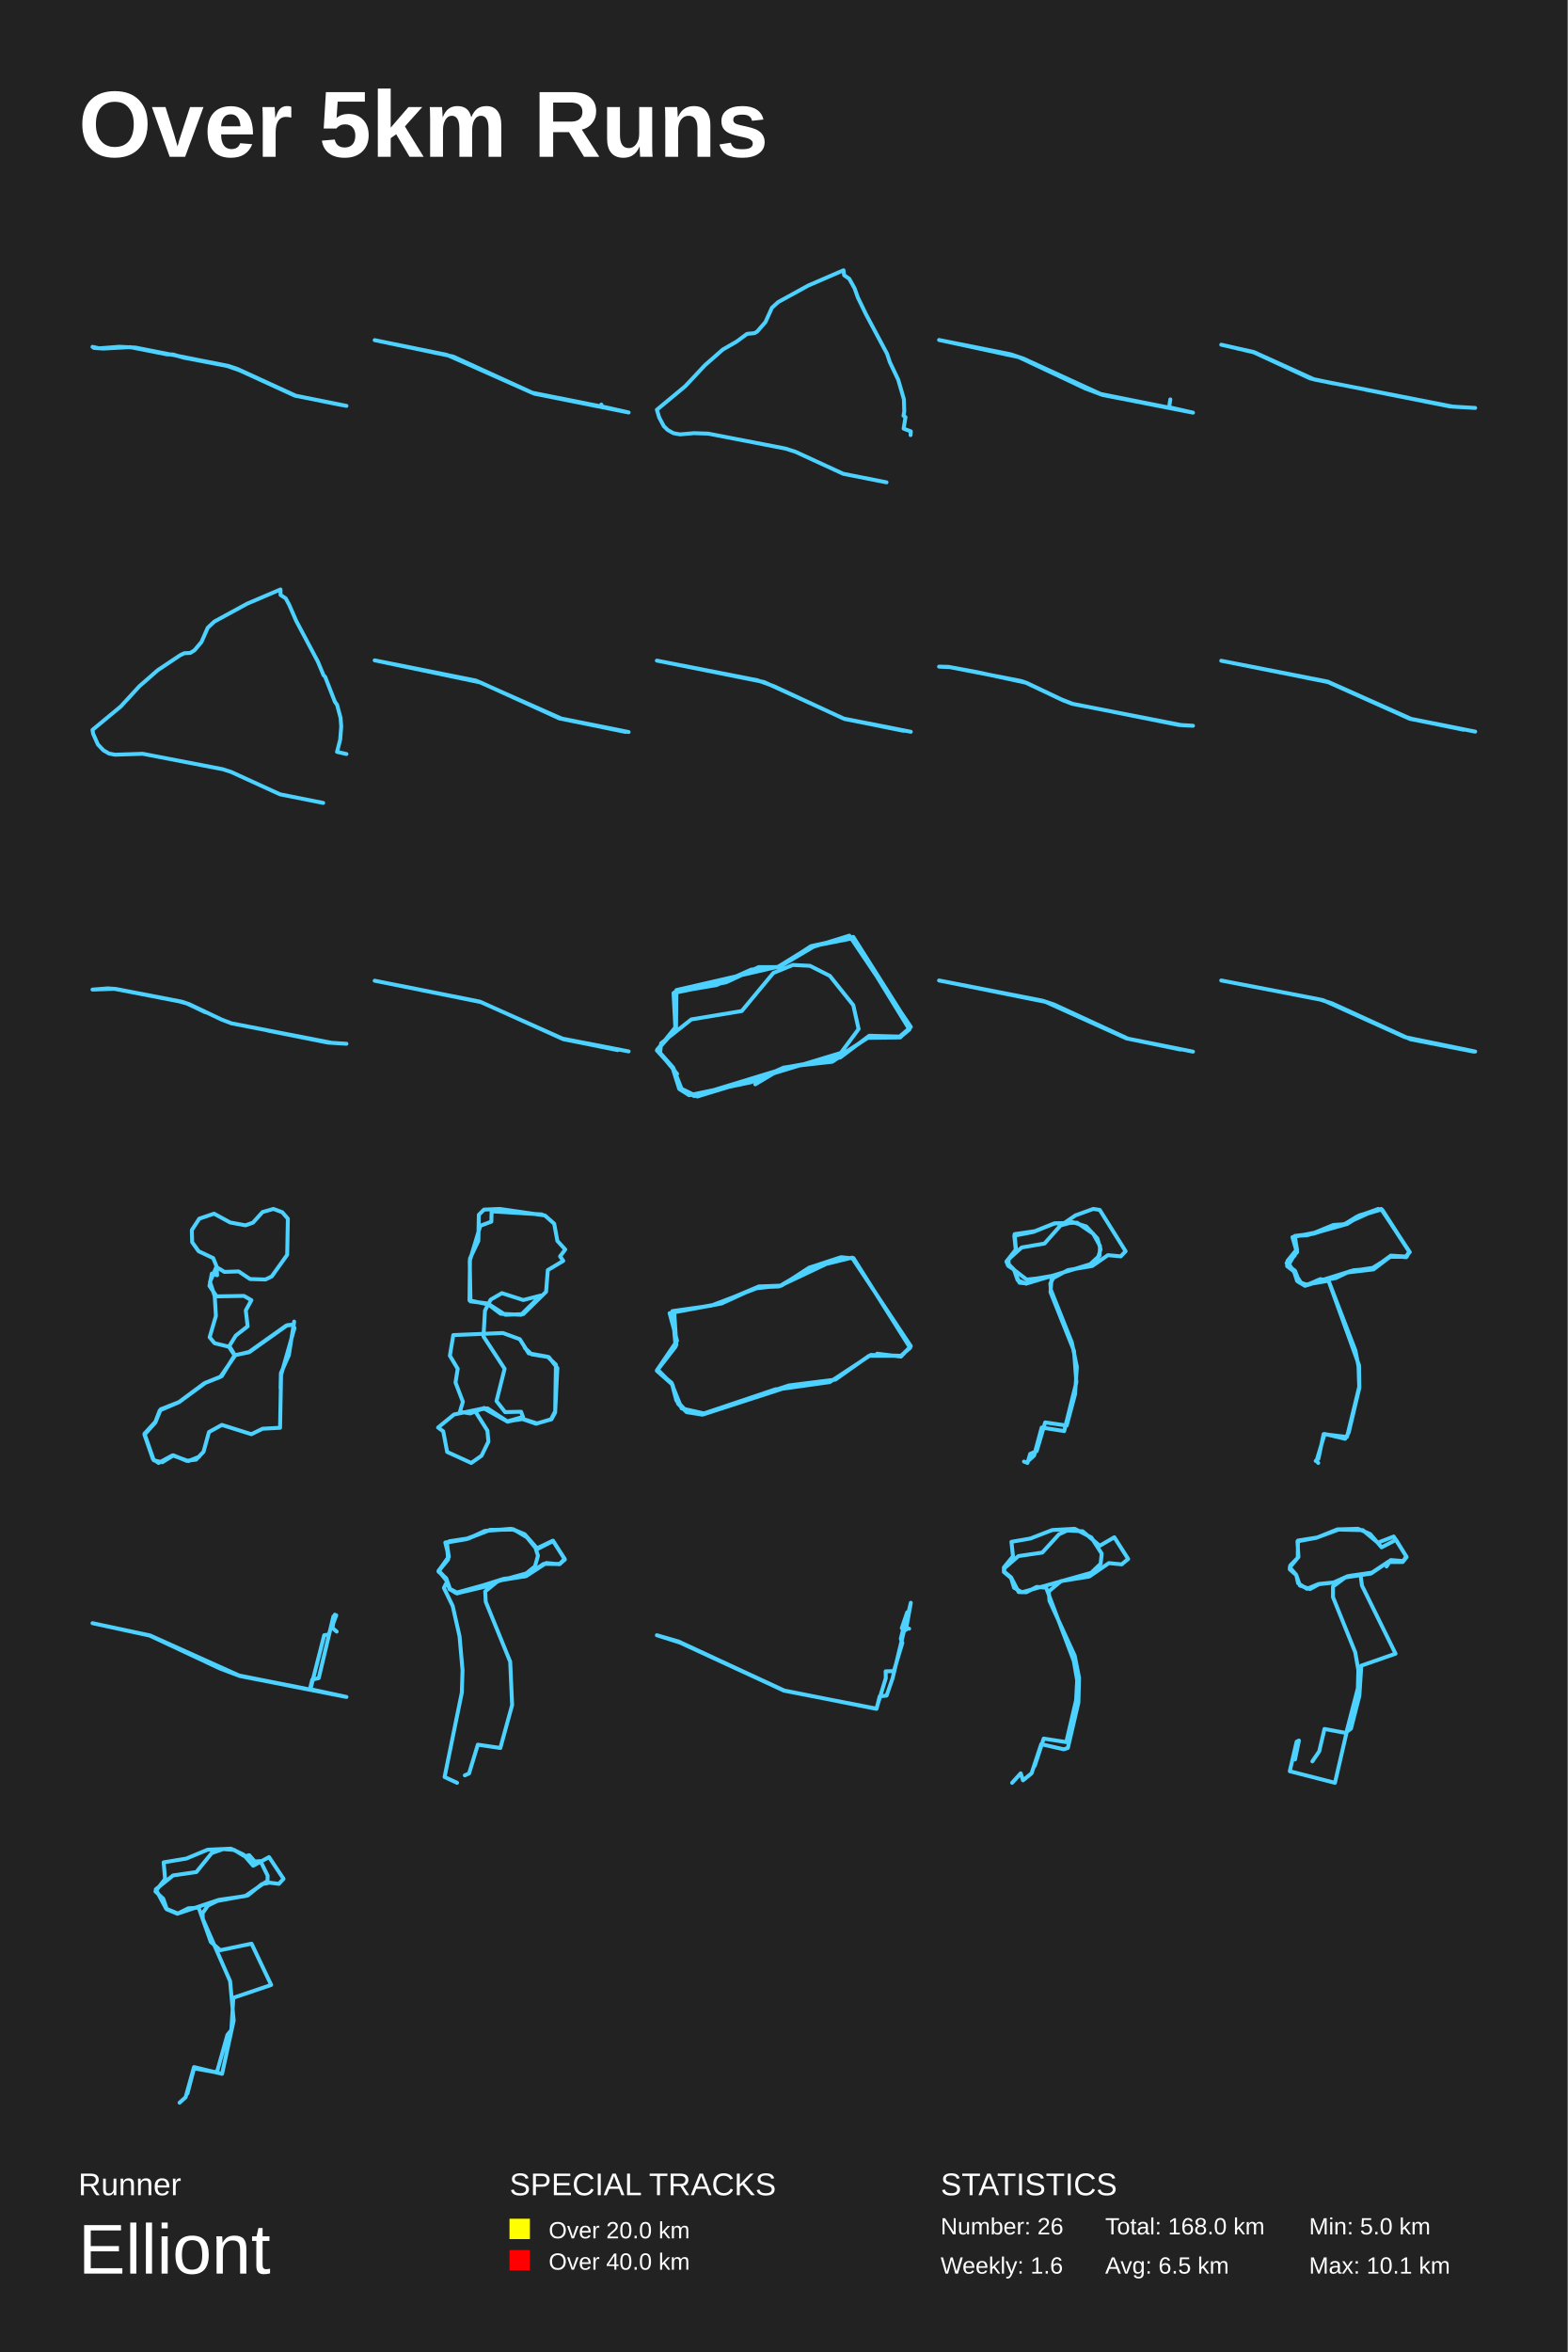
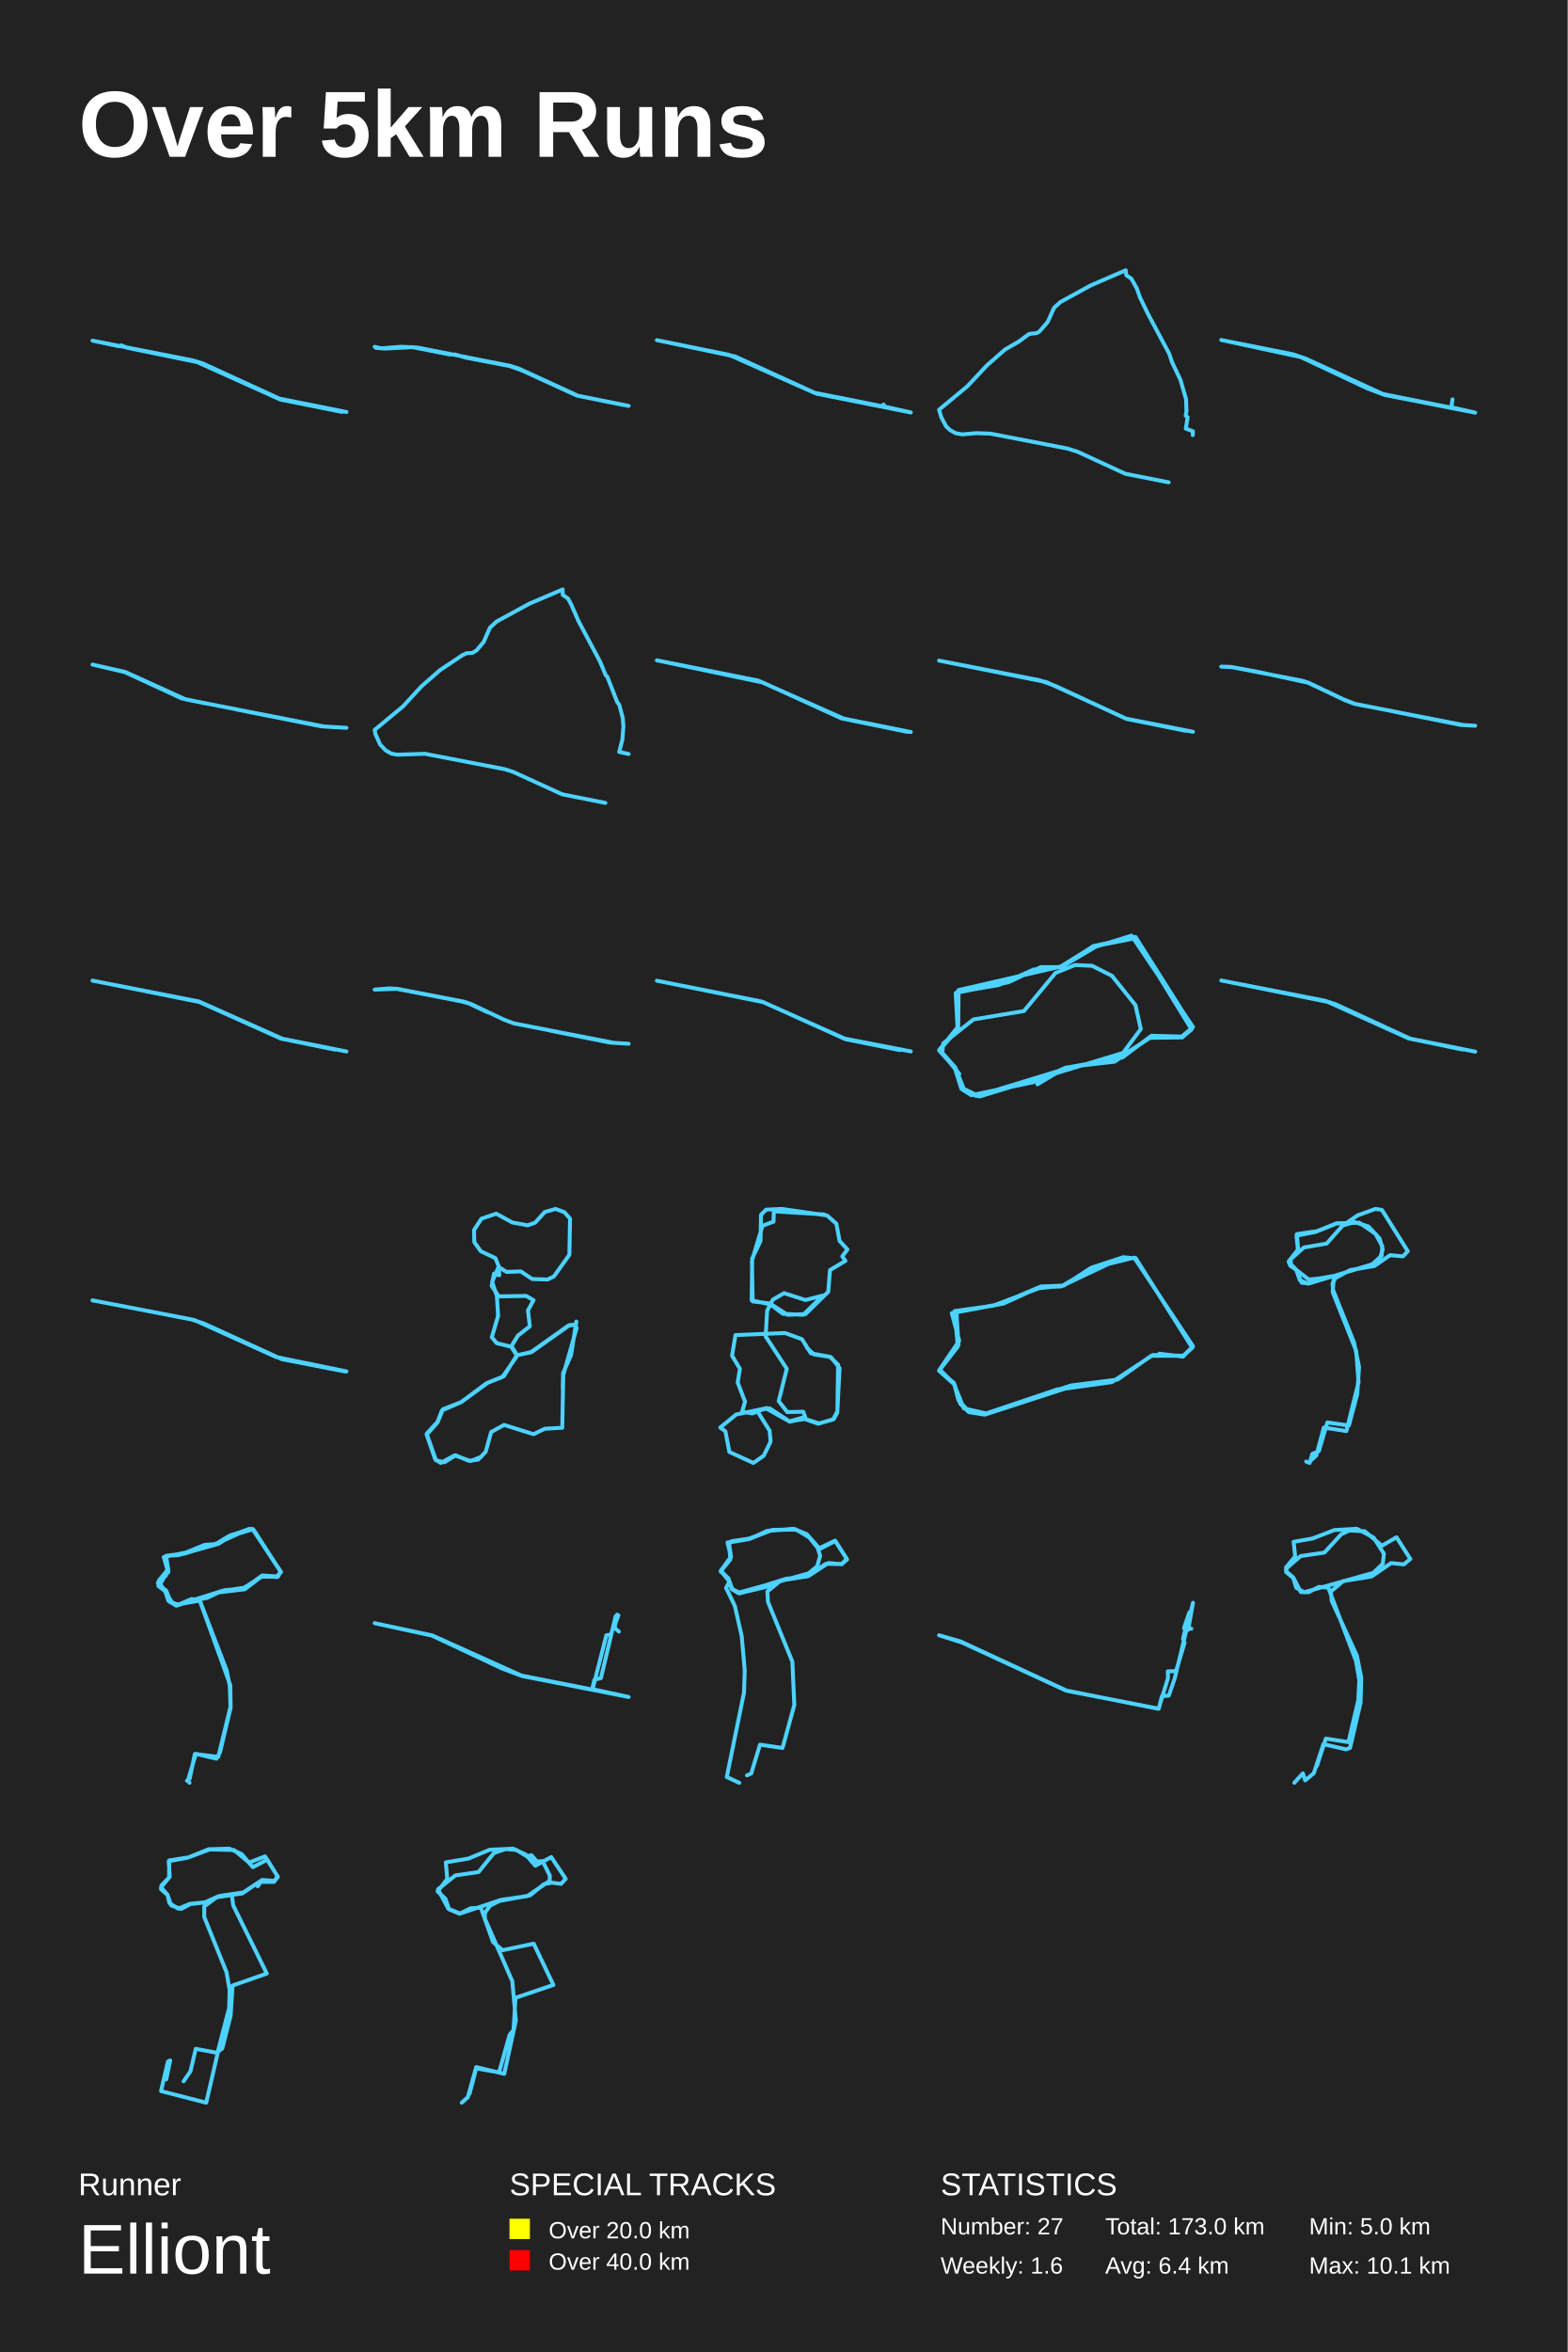
<svg xmlns="http://www.w3.org/2000/svg" baseProfile="full" height="300mm" version="1.1" viewBox="0,0,200,300" width="200mm">
  <defs />
  <rect fill="#222222" height="300" width="200" x="0" y="0" />
  <text fill="#FFFFFF" style="font-size:12px; font-family:Arial; font-weight:bold;" x="10" y="20">Over 5km Runs</text>
  <text fill="#FFFFFF" style="font-size:4px; font-family:Arial" x="10" y="280">Runner</text>
  <text fill="#FFFFFF" style="font-size:9px; font-family:Arial" x="10" y="290">Elliont</text>
  <text fill="#FFFFFF" style="font-size:4px; font-family:Arial" x="65" y="280">SPECIAL TRACKS</text>
  <rect fill="yellow" height="2.6" width="2.6" x="65" y="283" />
  <text fill="#FFFFFF" style="font-size:3px; font-family:Arial" x="70" y="285.5">Over 20.0 km</text>
  <rect fill="red" height="2.6" width="2.6" x="65" y="287" />
  <text fill="#FFFFFF" style="font-size:3px; font-family:Arial" x="70" y="289.5">Over 40.0 km</text>
  <text fill="#FFFFFF" style="font-size:4px; font-family:Arial" x="120" y="280">STATISTICS</text>
-   <text fill="#FFFFFF" style="font-size:3px; font-family:Arial" x="120" y="285">Number: 26</text>
+   <text fill="#FFFFFF" style="font-size:3px; font-family:Arial" x="120" y="285">Number: 27</text>
  <text fill="#FFFFFF" style="font-size:3px; font-family:Arial" x="120" y="290">Weekly: 1.6</text>
-   <text fill="#FFFFFF" style="font-size:3px; font-family:Arial" x="141" y="285">Total: 168.0 km</text>
-   <text fill="#FFFFFF" style="font-size:3px; font-family:Arial" x="141" y="290">Avg: 6.5 km</text>
+   <text fill="#FFFFFF" style="font-size:3px; font-family:Arial" x="141" y="285">Total: 173.0 km</text>
+   <text fill="#FFFFFF" style="font-size:3px; font-family:Arial" x="141" y="290">Avg: 6.4 km</text>
  <text fill="#FFFFFF" style="font-size:3px; font-family:Arial" x="167" y="285">Min: 5.0 km</text>
  <text fill="#FFFFFF" style="font-size:3px; font-family:Arial" x="167" y="290">Max: 10.1 km</text>
-   <polyline fill="none" points="44.2,51.77 37.724,50.473 30.255,47.044 29.135,46.674 17.284,44.334 15.2,44.23 12.665,44.427 11.8,44.241 11.987,44.38 13.176,44.461 16.605,44.276 21.313,45.203 22.069,45.214 23.376,45.608 29.007,46.685 30.57,47.241 37.606,50.462 43.532,51.655" stroke="#4DD2FF" stroke-linecap="round" stroke-linejoin="round" stroke-width="0.5" />
-   <polyline fill="none" points="76.447,51.795 67.849,50.083 57.015,45.266 47.8,43.387 57.812,45.478 68.183,50.219 80.2,52.613 76.717,51.825 76.717,51.598" stroke="#4DD2FF" stroke-linecap="round" stroke-linejoin="round" stroke-width="0.5" />
-   <polyline fill="none" points="113.1,61.524 107.573,60.432 101.488,57.629 100.185,57.213 90.344,55.309 88.548,55.251 86.76,55.406 85.908,55.251 85.202,54.855 84.686,54.362 84.095,53.241 83.8,52.264 87.416,49.267 89.926,46.59 92.222,44.579 93.952,43.583 95.305,42.587 96.265,42.491 96.609,42.278 97.659,41.069 98.479,39.252 99.282,38.527 103.12,36.419 107.614,34.476 107.688,35.104 108.344,35.558 109.025,36.777 109.443,37.947 110.476,40.083 113.166,45.12 113.527,46.203 114.593,48.436 115.314,50.92 115.364,52.467 115.265,53.028 115.519,53.212 115.282,54.671 116.2,55.019 116.167,55.493" stroke="#4DD2FF" stroke-linecap="round" stroke-linejoin="round" stroke-width="0.5" />
-   <polyline fill="none" points="149.019,51.973 140.413,50.252 130.557,45.733 128.953,45.195 119.8,43.366 129.957,45.549 138.445,49.545 140.648,50.374 152.2,52.634 149.149,51.942 149.306,50.943" stroke="#4DD2FF" stroke-linecap="round" stroke-linejoin="round" stroke-width="0.5" />
-   <polyline fill="none" points="174.229,49.71 184.962,51.839 188.2,52.032 185.375,51.873 167.686,48.408 159.97,44.908 155.8,43.968 159.922,44.931 167.157,48.272 170.136,48.906" stroke="#4DD2FF" stroke-linecap="round" stroke-linejoin="round" stroke-width="0.5" />
-   <polyline fill="none" points="41.233,102.413 35.719,101.315 29.455,98.449 28.383,98.109 18.204,96.146 14.677,96.263 13.91,96.117 13.193,95.699 12.492,94.961 11.882,93.591 11.8,93.096 15.402,90.113 17.784,87.528 20.133,85.478 23.001,83.564 23.504,83.321 24.27,83.282 24.814,82.942 25.705,81.883 26.504,80.066 27.353,79.278 31.524,77.005 35.785,75.187 35.793,75.887 36.452,76.324 36.889,77.131 37.788,79.191 40.557,84.399 41.282,86.139 41.48,86.323 42.725,89.51 43.005,89.909 43.45,91.57 43.532,92.668 43.401,94.339 42.997,95.903 44.2,96.175" stroke="#4DD2FF" stroke-linecap="round" stroke-linejoin="round" stroke-width="0.5" />
-   <polyline fill="none" points="80.2,93.372 71.61,91.652 60.716,86.808 47.8,84.228 61.293,87.05 71.367,91.637 79.803,93.357" stroke="#4DD2FF" stroke-linecap="round" stroke-linejoin="round" stroke-width="0.5" />
-   <polyline fill="none" points="116.2,93.339 107.612,91.652 98.733,87.531 96.631,86.77 83.8,84.261 97.467,86.994 107.764,91.711 115.288,93.219" stroke="#4DD2FF" stroke-linecap="round" stroke-linejoin="round" stroke-width="0.5" />
-   <polyline fill="none" points="141.968,90.79 150.393,92.473 152.2,92.569 150.646,92.473 136.874,89.782 135.394,89.203 130.969,87.1 130.189,86.845 121.161,85.092 119.8,85.031 121.005,85.057 124.522,85.706 130.85,87.073 135.558,89.3 136.762,89.764 138.071,90.027" stroke="#4DD2FF" stroke-linecap="round" stroke-linejoin="round" stroke-width="0.5" />
-   <polyline fill="none" points="188.2,93.319 180.031,91.695 169.381,86.939 155.8,84.281 169.406,86.998 179.856,91.68 186.747,93.083" stroke="#4DD2FF" stroke-linecap="round" stroke-linejoin="round" stroke-width="0.5" />
-   <polyline fill="none" points="34.188,131.457 41.835,132.985 44.2,133.131 42.338,133.018 29.541,130.531 28.293,130.059 24.122,128.076 23.191,127.767 14.779,126.142 13.758,126.069 11.8,126.223 14.579,126.126 22.832,127.719 23.832,127.995 26.218,129.125" stroke="#4DD2FF" stroke-linecap="round" stroke-linejoin="round" stroke-width="0.5" />
-   <polyline fill="none" points="80.2,134.109 71.783,132.48 61.205,127.756 47.8,125.091 61.355,127.816 71.871,132.554 78.806,133.946" stroke="#4DD2FF" stroke-linecap="round" stroke-linejoin="round" stroke-width="0.5" />
-   <polyline fill="none" points="96.352,138.308 99.841,136.224 107.182,134.889 110.898,132.111 114.931,132.218 116.019,131.31 108.859,119.664 104.01,120.625 99.388,123.35 96.805,123.35 92.682,125.273 85.93,126.662 86.156,131.042 83.8,133.981 85.794,136.171 86.655,138.895 87.924,139.697 95.808,138.041 99.977,136.171 106.05,135.37 111.125,132.111 114.705,132.271 116.155,131.042 108.859,119.503 103.467,120.679 99.479,123.296 95.854,123.67 91.413,125.647 86.066,126.555 86.202,131.31 83.8,133.981 85.93,136.278 87.017,139.055 88.558,139.803 100.974,136.011 106.185,135.423 110.672,132.378 114.841,132.325 116.2,130.989 108.361,119.343 103.013,120.999 99.298,123.296 86.292,126.288 86.247,131.042 83.845,133.874 85.884,136.171 86.655,138.735 88.966,139.857 107.273,134.301 109.539,131.256 108.859,128.211 105.868,124.472 103.331,123.19 101.156,123.083 98.663,124.098 94.63,128.959 88.196,130.027 84.344,133.072 84.208,134.355 86.383,136.972" stroke="#4DD2FF" stroke-linecap="round" stroke-linejoin="round" stroke-width="0.5" />
-   <polyline fill="none" points="152.2,134.139 143.896,132.48 134.436,128.112 133.004,127.638 119.8,125.061 133.381,127.786 143.707,132.451 150.604,133.872" stroke="#4DD2FF" stroke-linecap="round" stroke-linejoin="round" stroke-width="0.5" />
-   <polyline fill="none" points="188.2,134.125 179.203,132.282 168.783,127.568 155.8,125.06 168.36,127.478 169.924,127.976 179.959,132.569 188.046,134.14" stroke="#4DD2FF" stroke-linecap="round" stroke-linejoin="round" stroke-width="0.5" />
-   <polyline fill="none" points="35.794,177.084 35.837,175.144 36.855,172.841 37.526,168.567 37.482,168.961 36.508,169.082 31.767,172.447 29.97,172.871 29.256,171.689 30.078,170.355 31.594,169.173 31.356,167.143 32.07,165.839 31.117,165.294 27.632,165.354 26.723,164.021 27.026,162.445 27.697,162.657 27.632,161.626 28.628,162.232 30.446,162.172 31.897,163.142 33.867,163.202 34.668,162.808 36.638,160.05 36.725,155.443 36.01,154.624 34.884,154.2 33.499,154.594 32.265,155.958 31.312,156.291 29.364,155.928 27.307,154.806 25.424,155.443 24.471,156.898 24.514,158.444 25.337,159.595 27.199,160.474 27.632,161.535 26.788,163.505 27.394,165.324 27.545,167.84 26.744,170.567 27.372,171.325 29.212,171.78 29.927,172.871 28.281,175.538 26.246,176.356 22.847,178.842 20.379,179.902 19.817,181.357 18.431,182.872 19.622,186.267 20.704,186.509 22.133,185.63 23.8,186.327 25.012,186.176 25.965,185.176 26.658,182.66 28.303,181.751 32.07,182.933 33.499,182.236 35.729,182.115 35.859,175.386 37.569,169.385 37.309,168.961 36.66,169.022 31.789,172.477 30.035,172.841 28.108,175.629 26.052,176.447 22.826,178.842 20.509,179.751 19.817,181.448 18.431,182.994 19.514,186.115 20.228,186.6 22.003,185.63 24.038,186.358 25.402,185.812" stroke="#4DD2FF" stroke-linecap="round" stroke-linejoin="round" stroke-width="0.5" />
-   <polyline fill="none" points="66.944,171.913 67.821,172.746 70.013,173.097 71.109,174.5 70.827,180.024 70.294,181.032 68.384,181.602 66.505,180.945 64.752,181.339 61.777,179.585 59.992,180.287 58.676,180.068 59.052,178.796 58.113,176.341 58.394,174.587 57.392,172.921 57.831,170.291 64.157,170.028 66.317,170.817 67.445,172.615 69.856,173.053 70.921,174.061 70.827,180.155 70.357,181.032 68.509,181.558 66.724,180.988 64.689,181.295 61.714,179.629 57.925,180.418 55.889,182.084 56.547,182.567 57.048,185.197 60.117,186.6 61.432,185.679 62.309,183.882 62.184,182.479 60.555,179.892 62.184,179.629 64.72,181.295 66.724,180.725 66.474,180.068 64.438,180.112 63.342,178.709 64.376,174.587 61.683,170.466 61.871,167.178 62.591,165.775 64.031,164.942 66.756,165.819 68.979,165.249 66.474,167.704 63.875,167.573 62.309,166.389 59.898,165.863 59.96,160.514 61.025,158.278 61.088,154.945 61.745,154.288 63.749,154.2 69.512,155.033 70.702,156.085 71.109,158.278 72.111,159.374 71.453,160.251 71.86,160.821 69.887,162.004 69.668,164.767 66.756,167.616 64.47,167.704 62.215,166.257 60.023,165.994 59.929,160.821 61.276,156.348 62.685,155.822 62.716,154.507 69.136,154.902" stroke="#4DD2FF" stroke-linecap="round" stroke-linejoin="round" stroke-width="0.5" />
-   <polyline fill="none" points="111.907,172.664 114.935,173.037 116.2,171.705 108.699,160.412 103.457,161.69 99.39,164.087 96.859,164.194 90.714,166.538 85.788,167.23 86.195,171.759 83.8,174.848 85.788,176.606 86.511,179.057 87.596,180.122 89.629,180.442 99.797,177.139 105.852,176.287 111.094,172.824 114.935,172.931 116.11,171.918 108.879,160.465 106.891,160.518 99.571,163.981 96.227,164.354 92.024,166.272 85.427,167.497 86.376,171.013 83.8,174.795 85.698,176.393 86.285,178.631 87.641,180.069 89.629,180.335 100.655,176.713 106.575,175.967 110.868,172.931 114.98,172.931 116.11,171.812 108.879,160.518 107.298,160.358 103.231,161.69 99.706,163.981 96.814,164.087 91.392,166.378 86.014,167.337 86.285,171.545 83.89,174.688 85.698,176.5 86.963,179.643 89.81,180.282 98.983,177.192" stroke="#4DD2FF" stroke-linecap="round" stroke-linejoin="round" stroke-width="0.5" />
-   <polyline fill="none" points="131.274,186.249 131.934,185.646 132.892,182.083 135.766,182.535 137.32,176.311 137.022,172.32 134.02,164.816 134.148,163.135 136.234,162.006 139.342,161.478 141.344,160.098 142.983,160.249 143.6,159.596 140.301,154.325 139.47,154.2 137.192,155.028 135.766,156.007 134.531,156.032 132.019,157.036 129.443,157.413 129.613,159.37 128.4,160.901 128.612,161.453 129.336,161.93 130.06,163.612 130.976,163.712 139.151,161.253 140.066,160.449 140.407,159.37 140.002,157.965 138.576,156.434 136.83,155.882 135.297,156.308 133.254,158.617 130.337,159.119 128.655,160.625 128.698,161.453 130.976,163.21 133.573,162.934 139.087,161.253 140.279,160.148 140.343,158.944 139.47,157.362 137.405,155.957 134.531,156.057 131.827,157.137 129.4,157.613 129.592,159.471 128.421,161.002 129.358,161.93 129.826,163.286 130.912,163.737 132.189,163.085 134.552,162.683 133.999,163.712 134.063,164.515 136.745,171.241 137.384,174.353 137.15,177.842 136.085,181.832 133.339,181.43 132.253,185.094 131.423,185.446 131.082,186.6 130.635,186.424" stroke="#4DD2FF" stroke-linecap="round" stroke-linejoin="round" stroke-width="0.5" />
-   <polyline fill="none" points="168.18,186.6 167.961,186.341 168.992,182.9 171.605,183.521 172.066,182.718 173.427,177 173.383,174.153 169.497,163.387 168.444,163.154 166.951,163.879 166.029,163.698 164.295,161.006 165.48,159.712 165.195,157.642 166.731,157.564 171.868,156.115 173.537,155.08 176.281,154.252 179.815,159.661 179.376,160.359 177.444,160.178 175.381,161.679 172.241,162.145 170.397,163.025 168.048,163.336 166.622,163.931 165.7,163.543 165.173,162.093 164.338,161.472 164.338,160.981 165.48,159.454 165.173,157.668 167.587,157.357 171.802,156.012 175.798,154.2 176.413,154.407 179.793,159.661 179.464,160.308 177.598,160.178 174.898,161.86 172.702,162.016 166.731,163.879 165.809,163.62 165.217,162.093 164.338,161.421 165.458,159.505 165.195,157.642 167.5,157.357 171.627,156.089 173.098,155.183 175.842,154.2 176.347,154.407 179.771,159.635 179.442,160.282 177.444,160.152 175.315,161.705 172.22,162.145 170.002,163.103 168.18,163.258 166.775,163.905 165.743,163.517 165.195,162.093 164.317,161.446 164.295,161.006 165.173,160.152 164.141,161.11 165.107,162.249 165.546,163.439 166.49,164.008 171.956,162.3 175.227,161.912 177.335,160.308 179.288,160.308 179.859,159.712 176.193,154.2 173.405,155.028 171.671,156.141 170.112,156.245 167.719,157.228 164.887,157.797 165.37,159.454 164.251,160.825 164.207,161.498 165.085,162.171 165.48,163.387 166.314,163.905 169.497,163.361 172.922,172.264 173.317,174.282 173.405,176.896 171.846,183.288 168.861,182.925 168.202,186.057 167.851,186.341" stroke="#4DD2FF" stroke-linecap="round" stroke-linejoin="round" stroke-width="0.5" />
-   <polyline fill="none" points="42.955,208.11 42.41,207.648 42.718,205.95 41.949,208.489 41.361,208.571 39.613,215.428 39.418,215.477 30.51,213.714 19.155,208.604 11.8,207.038 19.099,208.621 28.063,212.824 30.608,213.78 44.2,216.45 39.543,215.444 39.837,214.241 40.662,214.043 42.536,206.165 42.9,206.033 42.41,207.318" stroke="#4DD2FF" stroke-linecap="round" stroke-linejoin="round" stroke-width="0.5" />
-   <polyline fill="none" points="59.299,226.448 59.838,226.21 60.96,222.534 63.832,222.957 65.335,217.482 65.088,211.954 61.969,204.31 61.902,202.988 63.585,201.613 67.13,201.031 69.688,199.364 71.37,199.523 72.066,198.915 70.563,196.561 68.543,197.592 66.928,195.714 65.2,195 61.969,195.265 59.771,196.243 56.809,196.746 57.258,198.597 55.956,200.475 56.921,201.295 57.415,202.671 58.424,203.2 62.104,202.327 64.236,201.401 67.04,201.031 69.351,199.47 71.37,199.497 72.044,198.862 70.585,196.561 68.566,197.539 66.928,195.688 65.335,195.026 61.857,195.265 59.816,196.217 57.37,196.587 57.033,196.852 57.213,198.677 55.956,200.343 56.876,201.295 57.347,202.697 58.312,203.252 64.28,201.375 66.95,201.084 69.374,199.47 71.46,199.47 72.021,198.809 70.54,196.508 68.454,197.513 66.906,195.688 65.537,195.106 62.53,195.132 59.591,196.243 57.325,196.587 57.011,196.825 57.168,198.915 55.934,200.422 56.944,201.348 57.392,202.697 58.133,203.173 67.152,200.687 68.252,199.788 68.633,198.439 68.319,197.433 67.22,196.084 65.492,195.053 62.508,195.159 59.501,196.323 56.989,196.746 57.258,198.544 55.956,200.369 57.056,201.718 56.63,202.538 57.751,204.839 58.626,208.701 59.008,213.039 58.918,215.895 56.719,226.659 58.312,227.4" stroke="#4DD2FF" stroke-linecap="round" stroke-linejoin="round" stroke-width="0.5" />
-   <polyline fill="none" points="115.987,207.739 115.047,207.676 115.739,205.647 114.922,209.035 115.118,209.558 114.035,213.156 112.988,213.177 113.006,214.055 111.8,217.966 100.035,215.624 86.55,209.37 83.8,208.575 86.745,209.516 100.018,215.644 111.835,217.945 112.225,216.377 113.113,216.272 113.876,214.055 116.2,204.434 115.579,207.885" stroke="#4DD2FF" stroke-linecap="round" stroke-linejoin="round" stroke-width="0.5" />
-   <polyline fill="none" points="129.123,227.4 130.219,226.187 130.51,227.084 131.606,226.187 132.836,222.47 135.72,223.129 136.235,222.945 137.577,217.172 137.666,214.008 137.107,211.187 133.887,204.175 133.797,202.988 135.363,201.67 138.963,201.09 141.468,199.376 143.1,199.535 143.928,198.849 142.161,196.081 140.305,197.162 138.113,195.316 136.145,195.211 135.094,195.712 132.97,198.032 129.928,198.48 128.161,200.009 128.072,200.51 128.989,201.275 129.369,202.514 130.376,203.094 139.209,200.616 140.417,199.456 140.551,198.164 139.232,196.107 137.107,195.0 134.244,195.158 131.449,196.239 129.034,196.661 129.235,198.506 128.072,199.93 128.072,200.431 128.989,201.196 129.951,203.067 130.935,203.094 132.254,202.408 133.462,202.514 136.995,211.873 137.42,214.325 137.286,216.855 136.034,222.207 133.149,221.759 132.008,225.238" stroke="#4DD2FF" stroke-linecap="round" stroke-linejoin="round" stroke-width="0.5" />
-   <polyline fill="none" points="167.426,224.667 168.303,223.387 168.972,220.531 171.749,221.048 173.232,215.337 173.295,213.022 172.898,210.757 170.058,203.716 170.058,202.362 171.624,201.205 174.903,200.712 177.075,199.235 178.955,199.235 179.456,198.595 177.806,195.985 175.78,196.773 173.859,195.172 170.768,195.098 167.906,196.157 165.526,196.6 165.651,198.595 164.544,199.924 165.358,200.86 165.839,202.239 167.134,202.682 168.282,202.066 170.225,201.845 172.125,201.008 175.028,200.589 177.221,199.136 176.887,199.801 177.43,198.989 179.038,199.112 179.393,198.496 178.099,196.403 176.261,197.364 174.799,195.665 173.253,195.0 170.622,195.074 168.053,196.108 165.588,196.502 165.567,198.693 164.607,199.678 164.544,200.171 165.379,200.909 165.609,201.943 166.737,202.657 168.22,202.042 170.141,201.845 171.896,201.057 173.566,200.835 173.754,202.239 178.036,210.93 173.671,212.456 173.42,216.321 172.355,220.482 171.812,220.901 170.308,227.4 164.544,225.923 165.421,222.156 165.713,222.009 165.212,224.421" stroke="#4DD2FF" stroke-linecap="round" stroke-linejoin="round" stroke-width="0.5" />
-   <polyline fill="none" points="22.906,268.2 23.681,267.502 24.752,263.66 28.33,264.52 29.812,257.723 29.356,252.699 25.869,244.747 25.846,244.021 26.53,243.054 27.738,242.463 31.612,241.764 33.413,240.314 34.119,240.206 34.142,239.239 33.23,237.385 32.501,237.439 31.795,236.633 31.202,236.767 29.88,235.961 28.467,235.854 27.009,236.364 25.049,238.782 22.086,239.212 19.875,240.985 21.197,243.457 22.701,244.075 27.92,242.329 31.293,241.845 33.868,240.072 35.578,240.287 36.17,239.642 34.324,236.875 32.296,237.976 31.065,236.552 29.47,235.8 26.484,235.934 23.772,237.063 20.878,237.546 21.06,239.669 19.83,241.254 20.832,242.194 21.288,243.538 22.633,244.102 24.023,243.403 25.345,243.323 26.895,247.702 28.103,248.75 32.091,247.917 34.598,253.183 29.766,254.821 29.516,258.932 29.014,259.55 27.738,264.09 27.464,264.305 24.752,263.821 23.909,267.045" stroke="#4DD2FF" stroke-linecap="round" stroke-linejoin="round" stroke-width="0.5" />
+   <polyline fill="none" points="44.2,52.552 35.635,50.84 25.846,46.347 24.597,45.972 11.8,43.448 15.203,44.169 15.484,44.049 16.236,44.364 25.145,46.182 35.749,50.96 43.626,52.537" stroke="#4DD2FF" stroke-linecap="round" stroke-linejoin="round" stroke-width="0.5" />
+   <polyline fill="none" points="80.2,51.77 73.724,50.473 66.255,47.044 65.135,46.674 53.284,44.334 51.2,44.23 48.665,44.427 47.8,44.241 47.987,44.38 49.176,44.461 52.605,44.276 57.313,45.203 58.069,45.214 59.376,45.608 65.007,46.685 66.57,47.241 73.606,50.462 79.532,51.655" stroke="#4DD2FF" stroke-linecap="round" stroke-linejoin="round" stroke-width="0.5" />
+   <polyline fill="none" points="112.447,51.795 103.849,50.083 93.015,45.266 83.8,43.387 93.812,45.478 104.183,50.219 116.2,52.613 112.717,51.825 112.717,51.598" stroke="#4DD2FF" stroke-linecap="round" stroke-linejoin="round" stroke-width="0.5" />
+   <polyline fill="none" points="149.1,61.524 143.573,60.432 137.488,57.629 136.185,57.213 126.344,55.309 124.548,55.251 122.76,55.406 121.908,55.251 121.202,54.855 120.686,54.362 120.095,53.241 119.8,52.264 123.416,49.267 125.926,46.59 128.222,44.579 129.952,43.583 131.305,42.587 132.265,42.491 132.609,42.278 133.659,41.069 134.479,39.252 135.282,38.527 139.12,36.419 143.614,34.476 143.688,35.104 144.344,35.558 145.025,36.777 145.443,37.947 146.476,40.083 149.166,45.12 149.527,46.203 150.593,48.436 151.314,50.92 151.364,52.467 151.265,53.028 151.519,53.212 151.282,54.671 152.2,55.019 152.167,55.493" stroke="#4DD2FF" stroke-linecap="round" stroke-linejoin="round" stroke-width="0.5" />
+   <polyline fill="none" points="185.019,51.973 176.413,50.252 166.557,45.733 164.953,45.195 155.8,43.366 165.957,45.549 174.445,49.545 176.648,50.374 188.2,52.634 185.149,51.942 185.306,50.943" stroke="#4DD2FF" stroke-linecap="round" stroke-linejoin="round" stroke-width="0.5" />
+   <polyline fill="none" points="30.229,90.51 40.962,92.639 44.2,92.832 41.375,92.673 23.686,89.208 15.97,85.708 11.8,84.768 15.922,85.731 23.157,89.072 26.136,89.706" stroke="#4DD2FF" stroke-linecap="round" stroke-linejoin="round" stroke-width="0.5" />
+   <polyline fill="none" points="77.233,102.413 71.719,101.315 65.455,98.449 64.383,98.109 54.204,96.146 50.677,96.263 49.91,96.117 49.193,95.699 48.492,94.961 47.882,93.591 47.8,93.096 51.402,90.113 53.784,87.528 56.133,85.478 59.001,83.564 59.504,83.321 60.27,83.282 60.814,82.942 61.705,81.883 62.504,80.066 63.353,79.278 67.524,77.005 71.785,75.187 71.793,75.887 72.452,76.324 72.889,77.131 73.788,79.191 76.557,84.399 77.282,86.139 77.48,86.323 78.725,89.51 79.005,89.909 79.45,91.57 79.532,92.668 79.401,94.339 78.997,95.903 80.2,96.175" stroke="#4DD2FF" stroke-linecap="round" stroke-linejoin="round" stroke-width="0.5" />
+   <polyline fill="none" points="116.2,93.372 107.61,91.652 96.716,86.808 83.8,84.228 97.293,87.05 107.367,91.637 115.803,93.357" stroke="#4DD2FF" stroke-linecap="round" stroke-linejoin="round" stroke-width="0.5" />
+   <polyline fill="none" points="152.2,93.339 143.612,91.652 134.733,87.531 132.631,86.77 119.8,84.261 133.467,86.994 143.764,91.711 151.288,93.219" stroke="#4DD2FF" stroke-linecap="round" stroke-linejoin="round" stroke-width="0.5" />
+   <polyline fill="none" points="177.968,90.79 186.393,92.473 188.2,92.569 186.646,92.473 172.874,89.782 171.394,89.203 166.969,87.1 166.189,86.845 157.161,85.092 155.8,85.031 157.005,85.057 160.522,85.706 166.85,87.073 171.558,89.3 172.762,89.764 174.071,90.027" stroke="#4DD2FF" stroke-linecap="round" stroke-linejoin="round" stroke-width="0.5" />
+   <polyline fill="none" points="44.2,134.119 36.031,132.495 25.381,127.739 11.8,125.081 25.406,127.798 35.856,132.48 42.747,133.883" stroke="#4DD2FF" stroke-linecap="round" stroke-linejoin="round" stroke-width="0.5" />
+   <polyline fill="none" points="70.188,131.457 77.835,132.985 80.2,133.131 78.338,133.018 65.541,130.531 64.293,130.059 60.122,128.076 59.191,127.767 50.779,126.142 49.758,126.069 47.8,126.223 50.579,126.126 58.832,127.719 59.832,127.995 62.218,129.125" stroke="#4DD2FF" stroke-linecap="round" stroke-linejoin="round" stroke-width="0.5" />
+   <polyline fill="none" points="116.2,134.109 107.783,132.48 97.205,127.756 83.8,125.091 97.355,127.816 107.871,132.554 114.806,133.946" stroke="#4DD2FF" stroke-linecap="round" stroke-linejoin="round" stroke-width="0.5" />
+   <polyline fill="none" points="132.352,138.308 135.841,136.224 143.182,134.889 146.898,132.111 150.931,132.218 152.019,131.31 144.859,119.664 140.01,120.625 135.388,123.35 132.805,123.35 128.682,125.273 121.93,126.662 122.156,131.042 119.8,133.981 121.794,136.171 122.655,138.895 123.924,139.697 131.808,138.041 135.977,136.171 142.05,135.37 147.125,132.111 150.705,132.271 152.155,131.042 144.859,119.503 139.467,120.679 135.479,123.296 131.854,123.67 127.413,125.647 122.066,126.555 122.202,131.31 119.8,133.981 121.93,136.278 123.017,139.055 124.558,139.803 136.974,136.011 142.185,135.423 146.672,132.378 150.841,132.325 152.2,130.989 144.361,119.343 139.013,120.999 135.298,123.296 122.292,126.288 122.247,131.042 119.845,133.874 121.884,136.171 122.655,138.735 124.966,139.857 143.273,134.301 145.539,131.256 144.859,128.211 141.868,124.472 139.331,123.19 137.156,123.083 134.663,124.098 130.63,128.959 124.196,130.027 120.344,133.072 120.208,134.355 122.383,136.972" stroke="#4DD2FF" stroke-linecap="round" stroke-linejoin="round" stroke-width="0.5" />
+   <polyline fill="none" points="188.2,134.139 179.896,132.48 170.436,128.112 169.004,127.638 155.8,125.061 169.381,127.786 179.707,132.451 186.604,133.872" stroke="#4DD2FF" stroke-linecap="round" stroke-linejoin="round" stroke-width="0.5" />
+   <polyline fill="none" points="44.2,174.925 35.203,173.082 24.783,168.368 11.8,165.86 24.36,168.278 25.924,168.776 35.959,173.369 44.046,174.94" stroke="#4DD2FF" stroke-linecap="round" stroke-linejoin="round" stroke-width="0.5" />
+   <polyline fill="none" points="71.794,177.084 71.837,175.144 72.855,172.841 73.526,168.567 73.482,168.961 72.508,169.082 67.767,172.447 65.97,172.871 65.256,171.689 66.078,170.355 67.594,169.173 67.356,167.143 68.07,165.839 67.117,165.294 63.632,165.354 62.723,164.021 63.026,162.445 63.697,162.657 63.632,161.626 64.628,162.232 66.446,162.172 67.897,163.142 69.867,163.202 70.668,162.808 72.638,160.05 72.725,155.443 72.01,154.624 70.884,154.2 69.499,154.594 68.265,155.958 67.312,156.291 65.364,155.928 63.307,154.806 61.424,155.443 60.471,156.898 60.514,158.444 61.337,159.595 63.199,160.474 63.632,161.535 62.788,163.505 63.394,165.324 63.545,167.84 62.744,170.567 63.372,171.325 65.212,171.78 65.927,172.871 64.281,175.538 62.246,176.356 58.847,178.842 56.379,179.902 55.817,181.357 54.431,182.872 55.622,186.267 56.704,186.509 58.133,185.63 59.8,186.327 61.012,186.176 61.965,185.176 62.658,182.66 64.303,181.751 68.07,182.933 69.499,182.236 71.729,182.115 71.859,175.386 73.569,169.385 73.309,168.961 72.66,169.022 67.789,172.477 66.035,172.841 64.108,175.629 62.052,176.447 58.826,178.842 56.509,179.751 55.817,181.448 54.431,182.994 55.514,186.115 56.228,186.6 58.003,185.63 60.038,186.358 61.402,185.812" stroke="#4DD2FF" stroke-linecap="round" stroke-linejoin="round" stroke-width="0.5" />
+   <polyline fill="none" points="102.944,171.913 103.821,172.746 106.013,173.097 107.109,174.5 106.827,180.024 106.294,181.032 104.384,181.602 102.505,180.945 100.752,181.339 97.777,179.585 95.992,180.287 94.676,180.068 95.052,178.796 94.113,176.341 94.394,174.587 93.392,172.921 93.831,170.291 100.157,170.028 102.317,170.817 103.445,172.615 105.856,173.053 106.921,174.061 106.827,180.155 106.357,181.032 104.509,181.558 102.724,180.988 100.689,181.295 97.714,179.629 93.925,180.418 91.889,182.084 92.547,182.567 93.048,185.197 96.117,186.6 97.432,185.679 98.309,183.882 98.184,182.479 96.555,179.892 98.184,179.629 100.72,181.295 102.724,180.725 102.474,180.068 100.438,180.112 99.342,178.709 100.376,174.587 97.683,170.466 97.871,167.178 98.591,165.775 100.031,164.942 102.756,165.819 104.979,165.249 102.474,167.704 99.875,167.573 98.309,166.389 95.898,165.863 95.96,160.514 97.025,158.278 97.088,154.945 97.745,154.288 99.749,154.2 105.512,155.033 106.702,156.085 107.109,158.278 108.111,159.374 107.453,160.251 107.86,160.821 105.887,162.004 105.668,164.767 102.756,167.616 100.47,167.704 98.215,166.257 96.023,165.994 95.929,160.821 97.276,156.348 98.685,155.822 98.716,154.507 105.136,154.902" stroke="#4DD2FF" stroke-linecap="round" stroke-linejoin="round" stroke-width="0.5" />
+   <polyline fill="none" points="147.907,172.664 150.935,173.037 152.2,171.705 144.699,160.412 139.457,161.69 135.39,164.087 132.859,164.194 126.714,166.538 121.788,167.23 122.195,171.759 119.8,174.848 121.788,176.606 122.511,179.057 123.596,180.122 125.629,180.442 135.797,177.139 141.852,176.287 147.094,172.824 150.935,172.931 152.11,171.918 144.879,160.465 142.891,160.518 135.571,163.981 132.227,164.354 128.024,166.272 121.427,167.497 122.376,171.013 119.8,174.795 121.698,176.393 122.285,178.631 123.641,180.069 125.629,180.335 136.655,176.713 142.575,175.967 146.868,172.931 150.98,172.931 152.11,171.812 144.879,160.518 143.298,160.358 139.231,161.69 135.706,163.981 132.814,164.087 127.392,166.378 122.014,167.337 122.285,171.545 119.89,174.688 121.698,176.5 122.963,179.643 125.81,180.282 134.983,177.192" stroke="#4DD2FF" stroke-linecap="round" stroke-linejoin="round" stroke-width="0.5" />
+   <polyline fill="none" points="167.274,186.249 167.934,185.646 168.892,182.083 171.766,182.535 173.32,176.311 173.022,172.32 170.02,164.816 170.148,163.135 172.234,162.006 175.342,161.478 177.344,160.098 178.983,160.249 179.6,159.596 176.301,154.325 175.47,154.2 173.192,155.028 171.766,156.007 170.531,156.032 168.019,157.036 165.443,157.413 165.613,159.37 164.4,160.901 164.612,161.453 165.336,161.93 166.06,163.612 166.976,163.712 175.151,161.253 176.066,160.449 176.407,159.37 176.002,157.965 174.576,156.434 172.83,155.882 171.297,156.308 169.254,158.617 166.337,159.119 164.655,160.625 164.698,161.453 166.976,163.21 169.573,162.934 175.087,161.253 176.279,160.148 176.343,158.944 175.47,157.362 173.405,155.957 170.531,156.057 167.827,157.137 165.4,157.613 165.592,159.471 164.421,161.002 165.358,161.93 165.826,163.286 166.912,163.737 168.189,163.085 170.552,162.683 169.999,163.712 170.063,164.515 172.745,171.241 173.384,174.353 173.15,177.842 172.085,181.832 169.339,181.43 168.253,185.094 167.423,185.446 167.082,186.6 166.635,186.424" stroke="#4DD2FF" stroke-linecap="round" stroke-linejoin="round" stroke-width="0.5" />
+   <polyline fill="none" points="24.18,227.4 23.961,227.141 24.992,223.7 27.605,224.321 28.066,223.518 29.427,217.8 29.383,214.953 25.497,204.187 24.444,203.954 22.951,204.679 22.029,204.498 20.295,201.806 21.48,200.512 21.195,198.442 22.731,198.364 27.868,196.915 29.537,195.88 32.281,195.052 35.815,200.461 35.376,201.159 33.444,200.978 31.381,202.479 28.241,202.945 26.397,203.825 24.048,204.136 22.622,204.731 21.7,204.343 21.173,202.893 20.338,202.272 20.338,201.781 21.48,200.254 21.173,198.468 23.587,198.157 27.802,196.812 31.798,195 32.413,195.207 35.793,200.461 35.464,201.108 33.598,200.978 30.898,202.66 28.702,202.816 22.731,204.679 21.809,204.42 21.217,202.893 20.338,202.221 21.458,200.305 21.195,198.442 23.5,198.157 27.627,196.889 29.098,195.983 31.842,195 32.347,195.207 35.771,200.435 35.442,201.082 33.444,200.952 31.315,202.505 28.22,202.945 26.002,203.903 24.18,204.058 22.775,204.705 21.743,204.317 21.195,202.893 20.317,202.246 20.295,201.806 21.173,200.952 20.141,201.91 21.107,203.049 21.546,204.239 22.49,204.808 27.956,203.1 31.227,202.712 33.335,201.108 35.288,201.108 35.859,200.512 32.193,195 29.405,195.828 27.671,196.941 26.112,197.045 23.719,198.028 20.887,198.597 21.37,200.254 20.251,201.625 20.207,202.298 21.085,202.971 21.48,204.187 22.314,204.705 25.497,204.161 28.922,213.064 29.317,215.082 29.405,217.696 27.846,224.088 24.861,223.725 24.202,226.857 23.851,227.141" stroke="#4DD2FF" stroke-linecap="round" stroke-linejoin="round" stroke-width="0.5" />
+   <polyline fill="none" points="78.955,208.11 78.41,207.648 78.718,205.95 77.949,208.489 77.361,208.571 75.613,215.428 75.418,215.477 66.51,213.714 55.155,208.604 47.8,207.038 55.099,208.621 64.063,212.824 66.608,213.78 80.2,216.45 75.543,215.444 75.837,214.241 76.662,214.043 78.536,206.165 78.9,206.033 78.41,207.318" stroke="#4DD2FF" stroke-linecap="round" stroke-linejoin="round" stroke-width="0.5" />
+   <polyline fill="none" points="95.299,226.448 95.838,226.21 96.96,222.534 99.832,222.957 101.335,217.482 101.088,211.954 97.969,204.31 97.902,202.988 99.585,201.613 103.13,201.031 105.688,199.364 107.37,199.523 108.066,198.915 106.563,196.561 104.543,197.592 102.928,195.714 101.2,195 97.969,195.265 95.771,196.243 92.809,196.746 93.258,198.597 91.956,200.475 92.921,201.295 93.415,202.671 94.424,203.2 98.104,202.327 100.236,201.401 103.04,201.031 105.351,199.47 107.37,199.497 108.044,198.862 106.585,196.561 104.566,197.539 102.928,195.688 101.335,195.026 97.857,195.265 95.816,196.217 93.37,196.587 93.033,196.852 93.213,198.677 91.956,200.343 92.876,201.295 93.347,202.697 94.312,203.252 100.28,201.375 102.95,201.084 105.374,199.47 107.46,199.47 108.021,198.809 106.54,196.508 104.454,197.513 102.906,195.688 101.537,195.106 98.53,195.132 95.591,196.243 93.325,196.587 93.011,196.825 93.168,198.915 91.934,200.422 92.944,201.348 93.392,202.697 94.133,203.173 103.152,200.687 104.252,199.788 104.633,198.439 104.319,197.433 103.22,196.084 101.492,195.053 98.508,195.159 95.501,196.323 92.989,196.746 93.258,198.544 91.956,200.369 93.056,201.718 92.63,202.538 93.751,204.839 94.626,208.701 95.008,213.039 94.918,215.895 92.719,226.659 94.312,227.4" stroke="#4DD2FF" stroke-linecap="round" stroke-linejoin="round" stroke-width="0.5" />
+   <polyline fill="none" points="151.987,207.739 151.047,207.676 151.739,205.647 150.922,209.035 151.118,209.558 150.035,213.156 148.988,213.177 149.006,214.055 147.8,217.966 136.035,215.624 122.55,209.37 119.8,208.575 122.745,209.516 136.018,215.644 147.835,217.945 148.225,216.377 149.113,216.272 149.876,214.055 152.2,204.434 151.579,207.885" stroke="#4DD2FF" stroke-linecap="round" stroke-linejoin="round" stroke-width="0.5" />
+   <polyline fill="none" points="165.123,227.4 166.219,226.187 166.51,227.084 167.606,226.187 168.836,222.47 171.72,223.129 172.235,222.945 173.577,217.172 173.666,214.008 173.107,211.187 169.887,204.175 169.797,202.988 171.363,201.67 174.963,201.09 177.468,199.376 179.1,199.535 179.928,198.849 178.161,196.081 176.305,197.162 174.113,195.316 172.145,195.211 171.094,195.712 168.97,198.032 165.928,198.48 164.161,200.009 164.072,200.51 164.989,201.275 165.369,202.514 166.376,203.094 175.209,200.616 176.417,199.456 176.551,198.164 175.232,196.107 173.107,195.0 170.244,195.158 167.449,196.239 165.034,196.661 165.235,198.506 164.072,199.93 164.072,200.431 164.989,201.196 165.951,203.067 166.935,203.094 168.254,202.408 169.462,202.514 172.995,211.873 173.42,214.325 173.286,216.855 172.034,222.207 169.149,221.759 168.008,225.238" stroke="#4DD2FF" stroke-linecap="round" stroke-linejoin="round" stroke-width="0.5" />
+   <polyline fill="none" points="23.426,265.467 24.303,264.187 24.972,261.331 27.749,261.848 29.232,256.137 29.295,253.822 28.898,251.557 26.058,244.516 26.058,243.162 27.624,242.005 30.903,241.512 33.075,240.035 34.955,240.035 35.456,239.395 33.806,236.785 31.78,237.573 29.859,235.972 26.768,235.898 23.906,236.957 21.526,237.4 21.651,239.395 20.544,240.724 21.358,241.66 21.839,243.039 23.134,243.482 24.282,242.866 26.225,242.645 28.125,241.808 31.028,241.389 33.221,239.936 32.887,240.601 33.43,239.789 35.038,239.912 35.393,239.296 34.099,237.203 32.261,238.164 30.799,236.465 29.253,235.8 26.622,235.874 24.053,236.908 21.588,237.302 21.567,239.493 20.607,240.478 20.544,240.971 21.379,241.709 21.609,242.743 22.737,243.457 24.22,242.842 26.141,242.645 27.896,241.857 29.566,241.635 29.754,243.039 34.036,251.73 29.671,253.256 29.42,257.121 28.355,261.282 27.812,261.701 26.308,268.2 20.544,266.723 21.421,262.956 21.713,262.809 21.212,265.221" stroke="#4DD2FF" stroke-linecap="round" stroke-linejoin="round" stroke-width="0.5" />
+   <polyline fill="none" points="58.906,268.2 59.681,267.502 60.752,263.66 64.33,264.52 65.812,257.723 65.356,252.699 61.869,244.747 61.846,244.021 62.53,243.054 63.738,242.463 67.612,241.764 69.413,240.314 70.119,240.206 70.142,239.239 69.23,237.385 68.501,237.439 67.795,236.633 67.202,236.767 65.88,235.961 64.467,235.854 63.009,236.364 61.049,238.782 58.086,239.212 55.875,240.985 57.197,243.457 58.701,244.075 63.92,242.329 67.293,241.845 69.868,240.072 71.578,240.287 72.17,239.642 70.324,236.875 68.296,237.976 67.065,236.552 65.47,235.8 62.484,235.934 59.772,237.063 56.878,237.546 57.06,239.669 55.83,241.254 56.832,242.194 57.288,243.538 58.633,244.102 60.023,243.403 61.345,243.323 62.895,247.702 64.103,248.75 68.091,247.917 70.598,253.183 65.766,254.821 65.516,258.932 65.014,259.55 63.738,264.09 63.464,264.305 60.752,263.821 59.909,267.045" stroke="#4DD2FF" stroke-linecap="round" stroke-linejoin="round" stroke-width="0.5" />
</svg>
